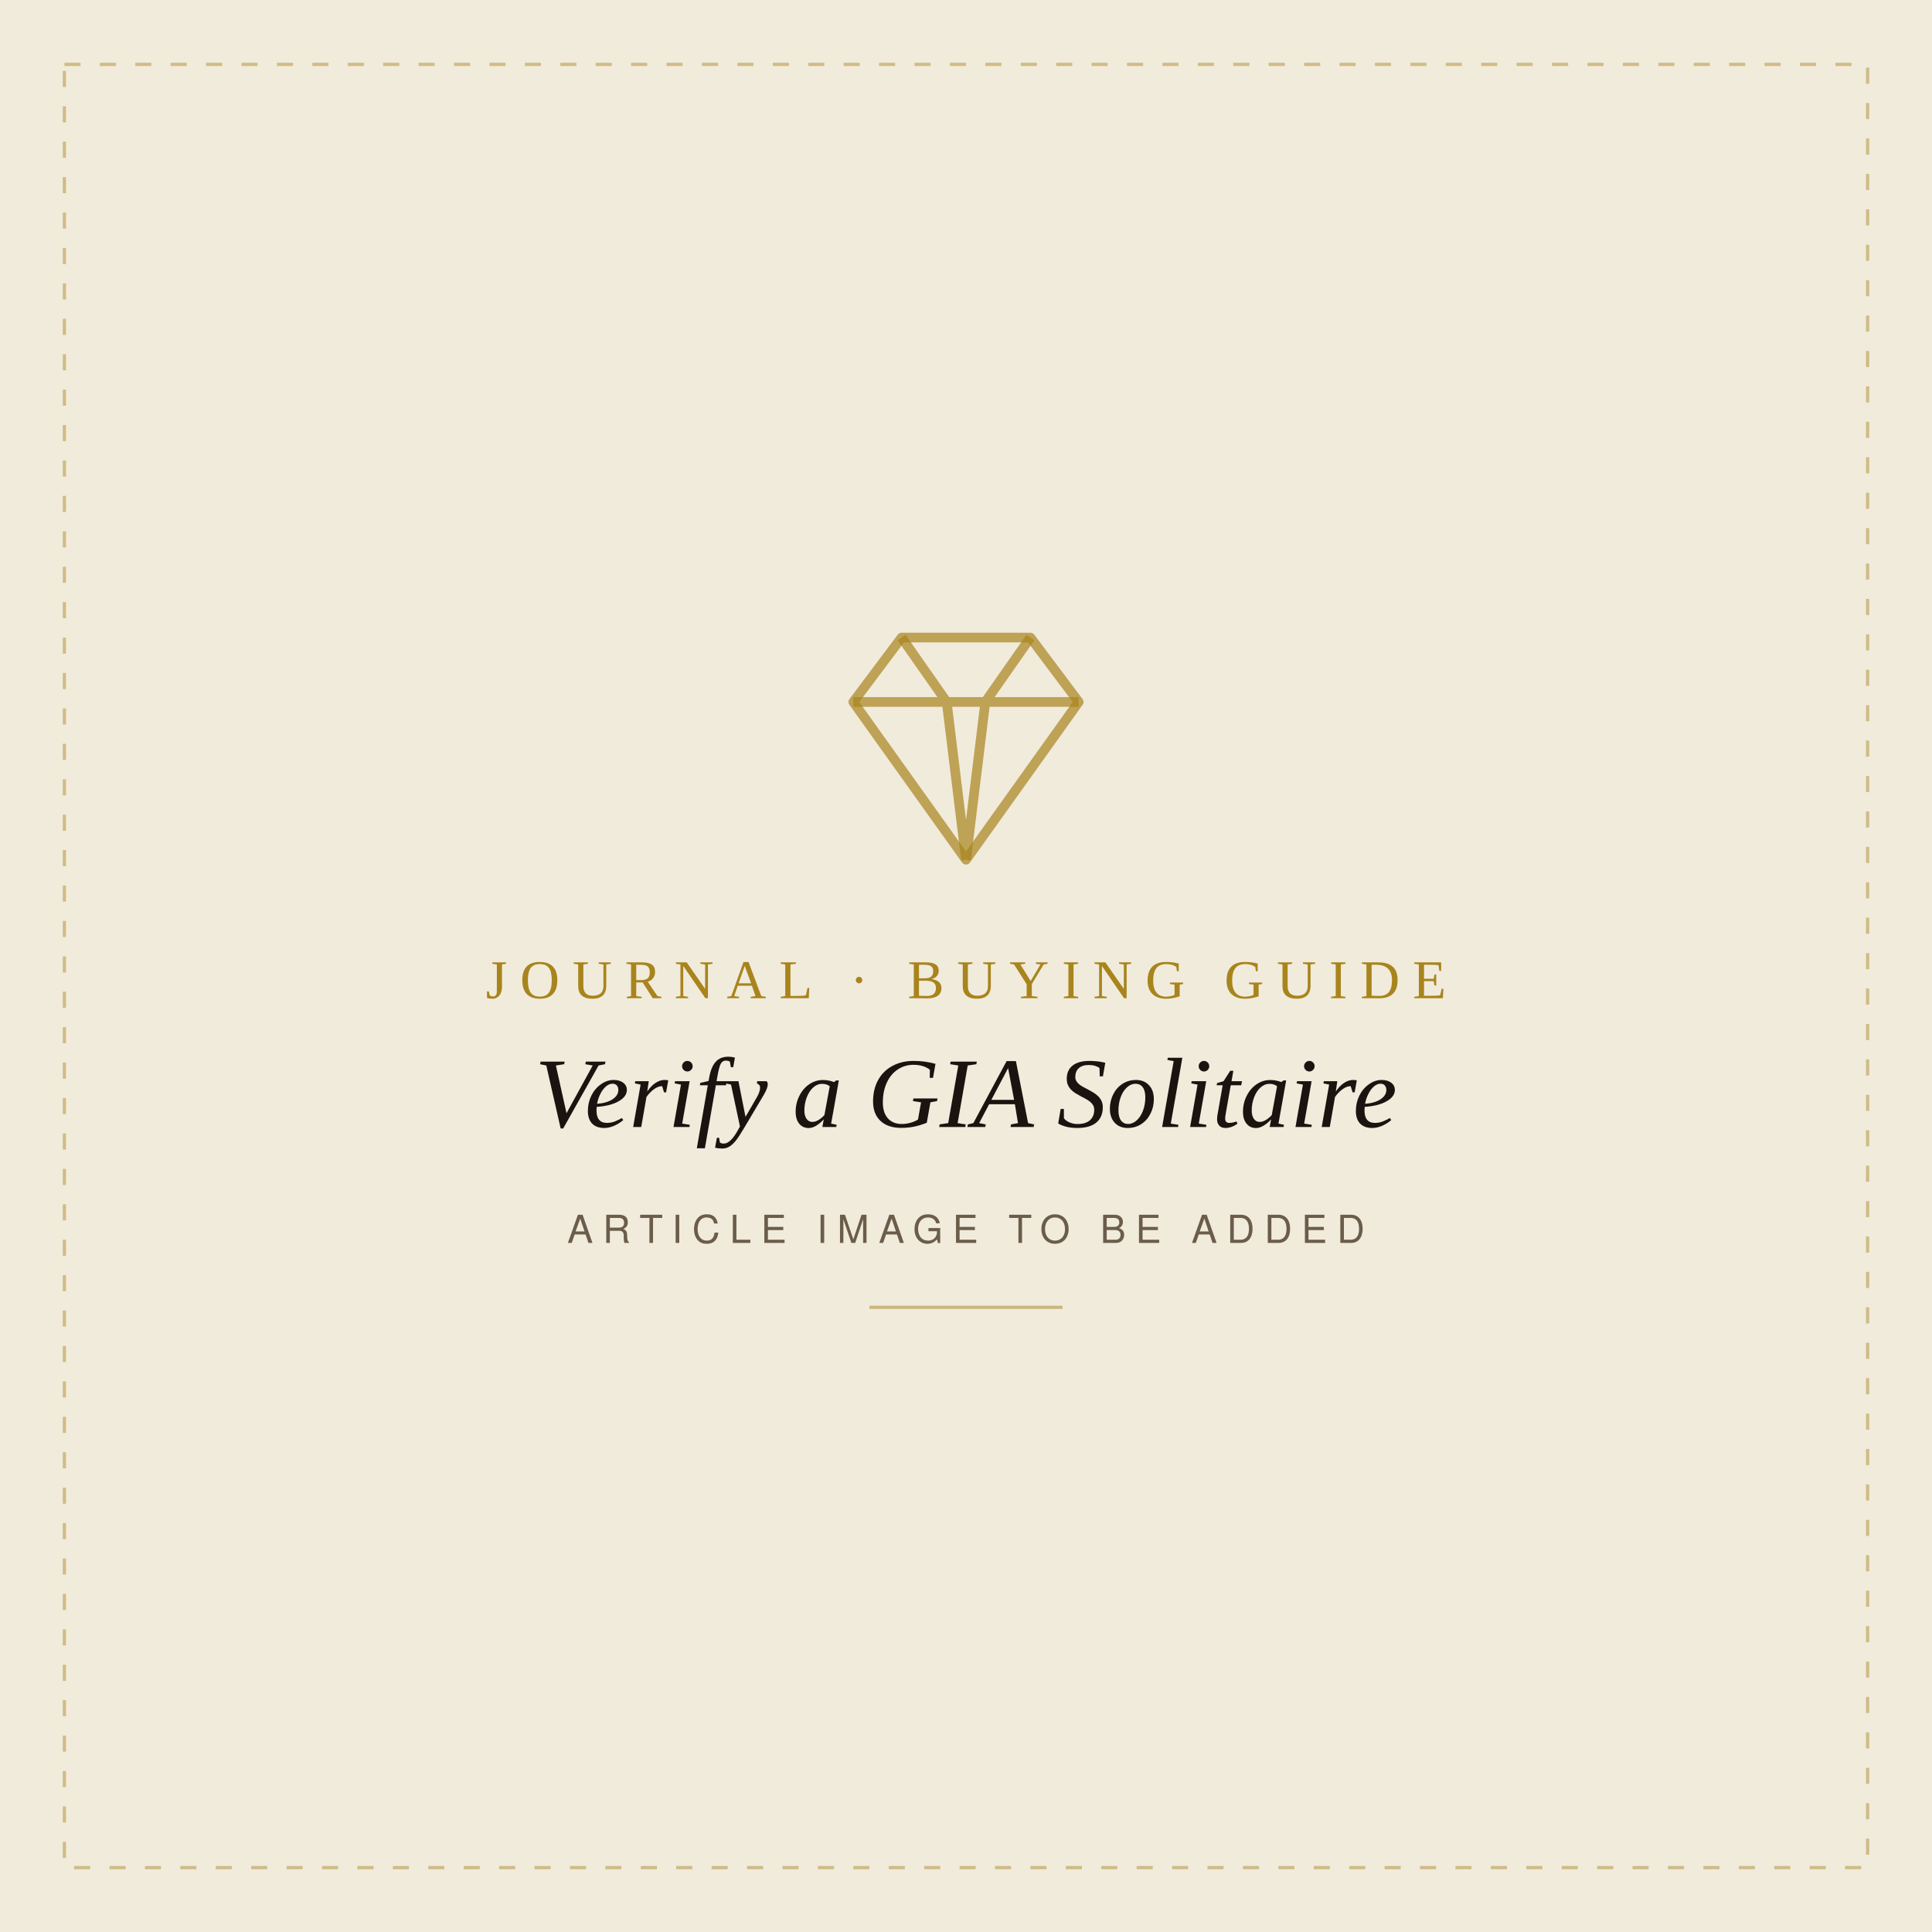
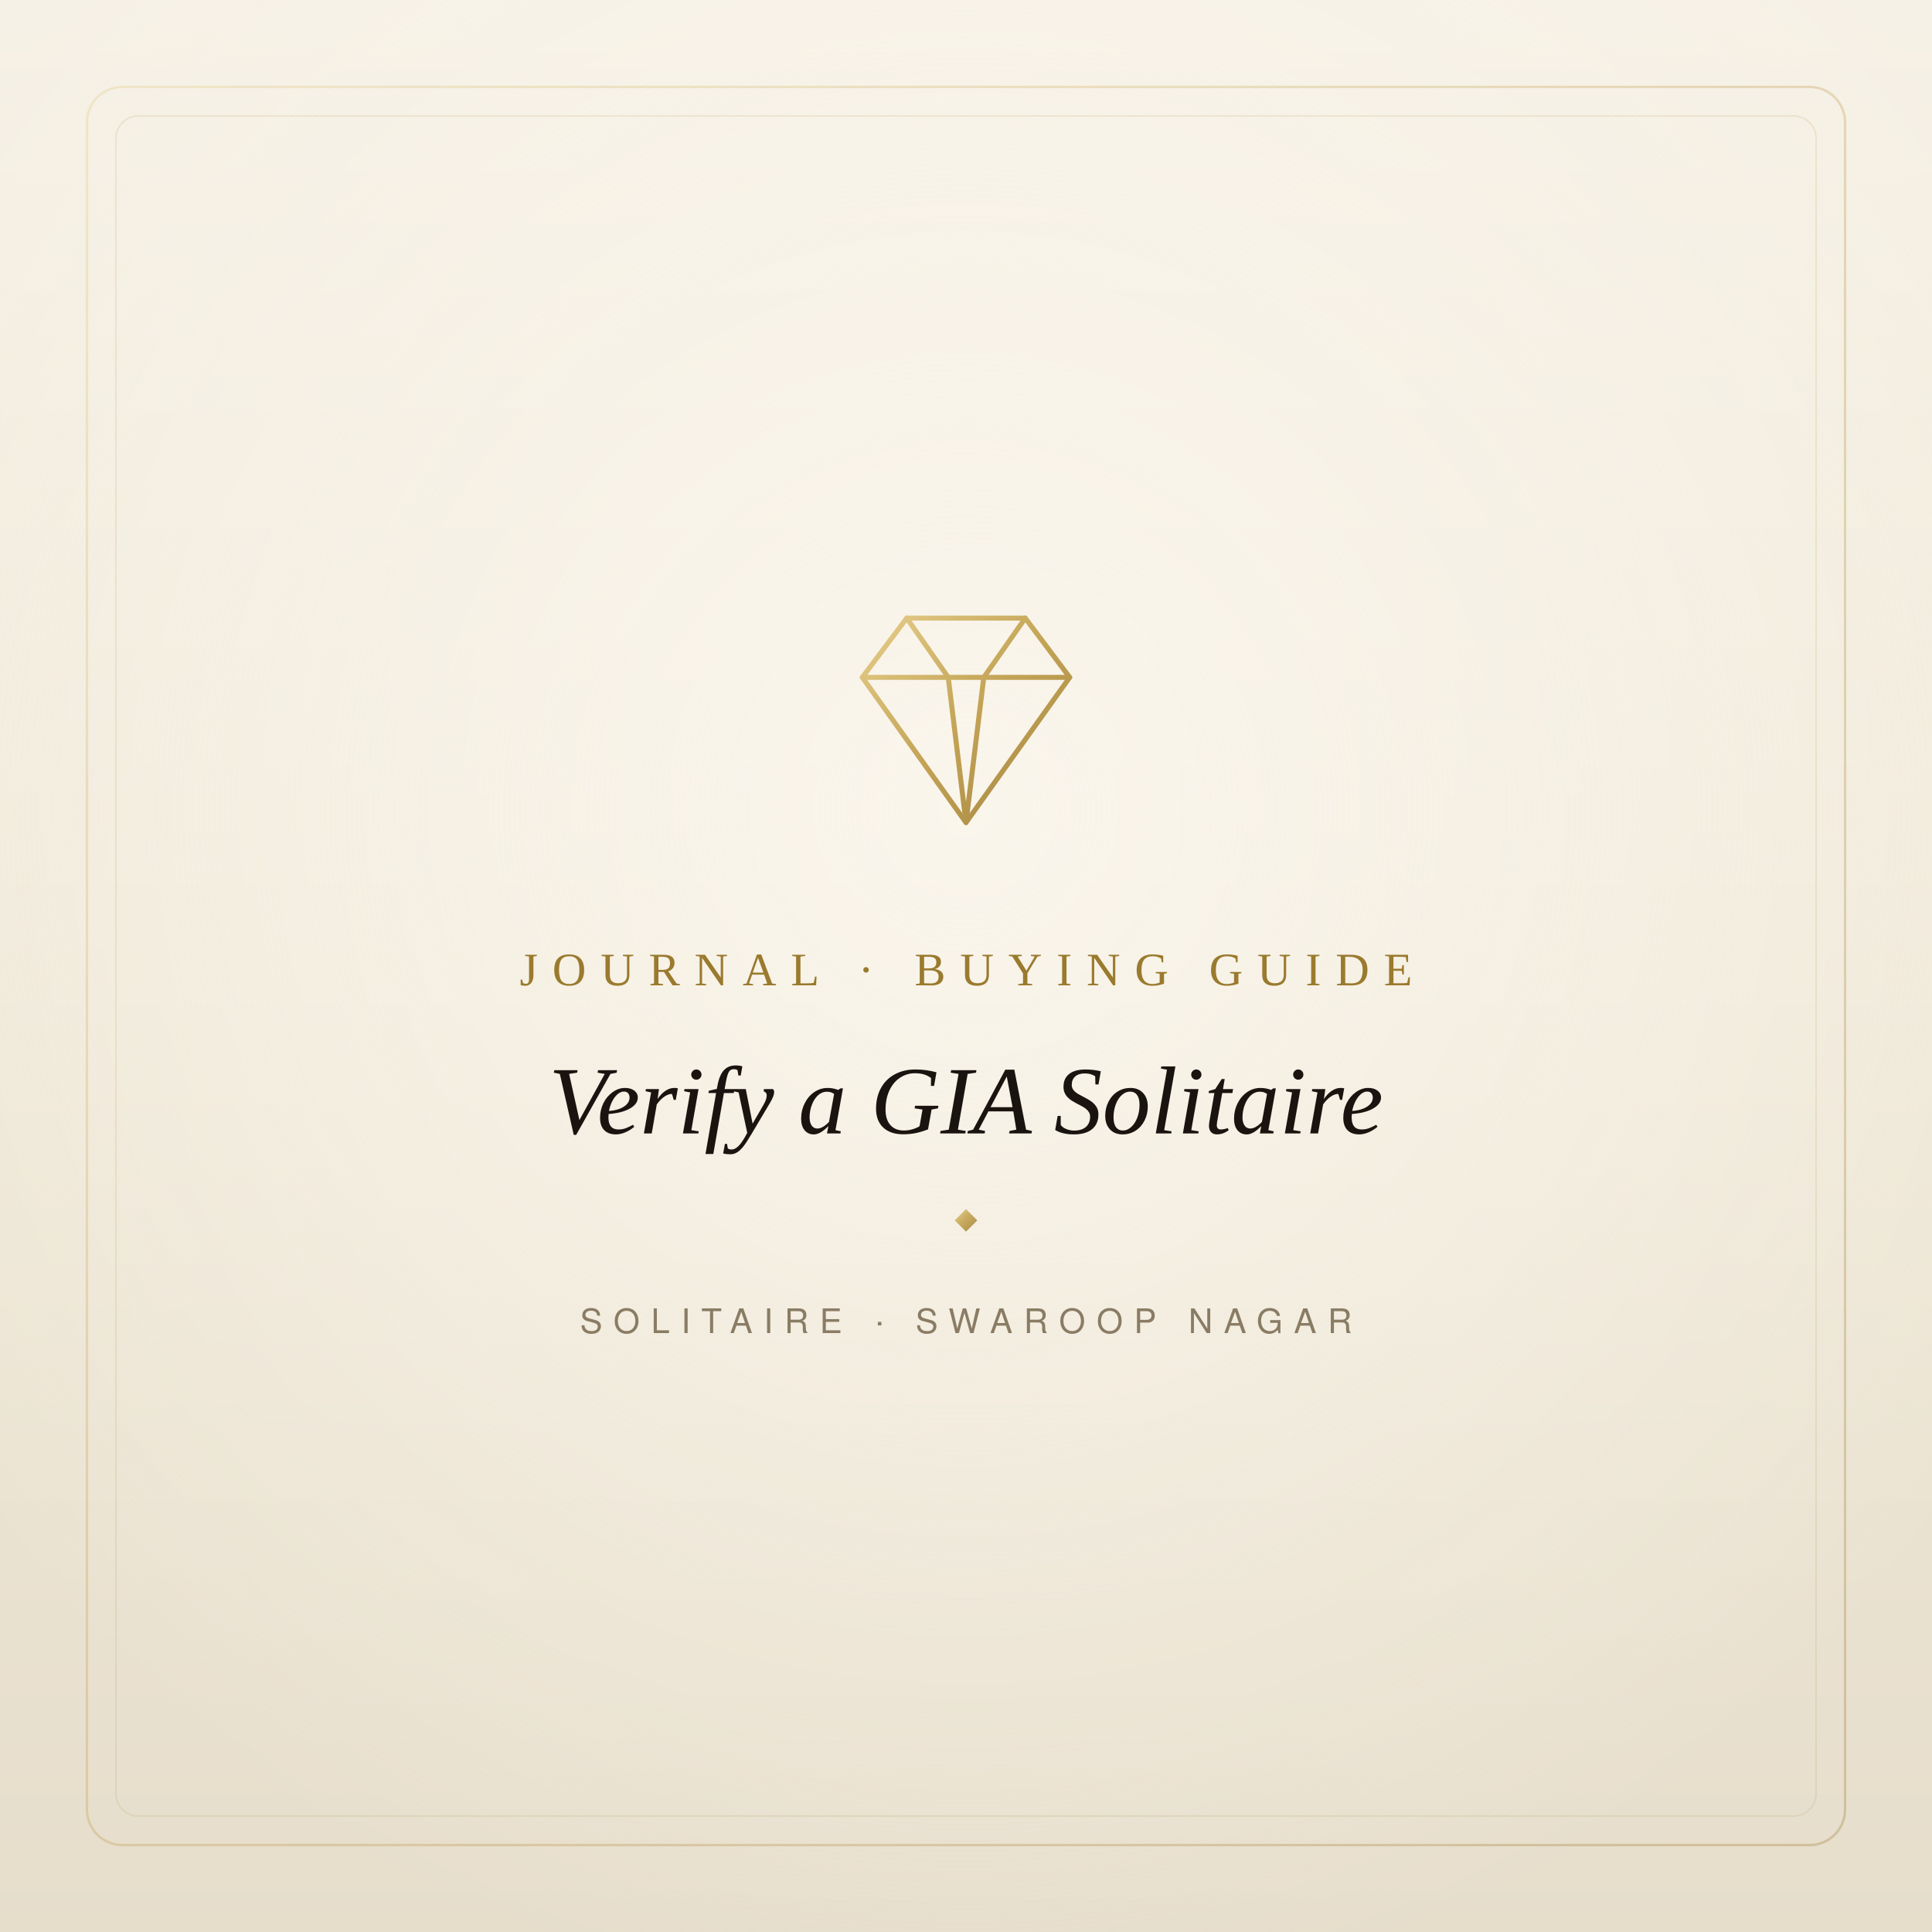
- <svg xmlns="http://www.w3.org/2000/svg" viewBox="0 0 1200 1200" width="1200" height="1200" role="img" aria-label="Verify a GIA Solitaire — placeholder">
-   <rect width="1200" height="1200" fill="#F1EBDC" />
-   <rect x="40" y="40" width="1120" height="1120" fill="none" stroke="#A8841C" stroke-opacity="0.45" stroke-width="2" stroke-dasharray="10 12" />
-   <g transform="translate(600 470)" fill="none" stroke="#A8841C" stroke-opacity="0.7" stroke-width="6" stroke-linejoin="round">
+ <svg xmlns="http://www.w3.org/2000/svg" viewBox="0 0 1200 1200" width="1200" height="1200" role="img" aria-label="Journal — verify a GIA solitaire">
+   <defs>
+     <linearGradient id="bg" x1="0" y1="0" x2="0" y2="1">
+       <stop offset="0" stop-color="#F6F1E6" />
+       <stop offset="0.55" stop-color="#EFE8D8" />
+       <stop offset="1" stop-color="#E6DDCB" />
+     </linearGradient>
+     <radialGradient id="glow" cx="0.5" cy="0.42" r="0.62">
+       <stop offset="0" stop-color="#FBF7EE" stop-opacity="0.9" />
+       <stop offset="1" stop-color="#FBF7EE" stop-opacity="0" />
+     </radialGradient>
+     <linearGradient id="gold" x1="0" y1="0" x2="1" y2="1">
+       <stop offset="0" stop-color="#E4CA80" />
+       <stop offset="0.5" stop-color="#BD9A45" />
+       <stop offset="1" stop-color="#9A7A2E" />
+     </linearGradient>
+   </defs>
+   <rect width="1200" height="1200" fill="url(#bg)" />
+   <rect width="1200" height="1200" fill="url(#glow)" />
+   <rect x="54" y="54" width="1092" height="1092" rx="22" fill="none" stroke="url(#gold)" stroke-opacity="0.30" stroke-width="1.5" />
+   <rect x="72" y="72" width="1056" height="1056" rx="14" fill="none" stroke="#9A7A2E" stroke-opacity="0.12" stroke-width="1" />
+   <g transform="translate(600 452) scale(0.92)" fill="none" stroke="url(#gold)" stroke-width="3.4" stroke-linejoin="round" stroke-linecap="round" opacity="0.9">
    <path d="M-70 -34 L-40 -74 L40 -74 L70 -34 L0 64 Z" />
    <path d="M-70 -34 L70 -34 M-40 -74 L-12 -34 L0 64 M40 -74 L12 -34 L0 64 M-12 -34 L12 -34" />
  </g>
-   <text x="600" y="620" text-anchor="middle" font-family="Georgia, 'Times New Roman', serif" font-size="34" letter-spacing="8" fill="#A8841C">JOURNAL · BUYING GUIDE</text>
-   <text x="600" y="700" text-anchor="middle" font-family="Georgia, 'Times New Roman', serif" font-style="italic" font-size="62" fill="#1A1410">Verify a GIA Solitaire</text>
-   <text x="600" y="772" text-anchor="middle" font-family="Helvetica, Arial, sans-serif" font-size="24" letter-spacing="6" fill="#6B5D4A">ARTICLE IMAGE TO BE ADDED</text>
-   <line x1="540" y1="812" x2="660" y2="812" stroke="#A8841C" stroke-opacity="0.5" stroke-width="2" />
+   <text x="600" y="612" text-anchor="middle" font-family="Georgia, 'Times New Roman', serif" font-size="29" letter-spacing="9" fill="#9A7A2E">JOURNAL · BUYING GUIDE</text>
+   <text x="600" y="704" text-anchor="middle" font-family="Georgia, 'Times New Roman', serif" font-style="italic" font-size="60" fill="#1A1410">Verify a GIA Solitaire</text>
+   <g transform="translate(600 758)">
+     <line x1="-150" y1="0" x2="-20" y2="0" stroke="url(#gold)" stroke-opacity="0.55" stroke-width="1.4" />
+     <line x1="20" y1="0" x2="150" y2="0" stroke="url(#gold)" stroke-opacity="0.55" stroke-width="1.4" />
+     <path d="M0 -7 L7 0 L0 7 L-7 0 Z" fill="url(#gold)" opacity="0.85" />
+   </g>
+   <text x="600" y="828" text-anchor="middle" font-family="Helvetica, Arial, sans-serif" font-size="21" letter-spacing="7" fill="#8A7C64">SOLITAIRE · SWAROOP NAGAR</text>
</svg>
